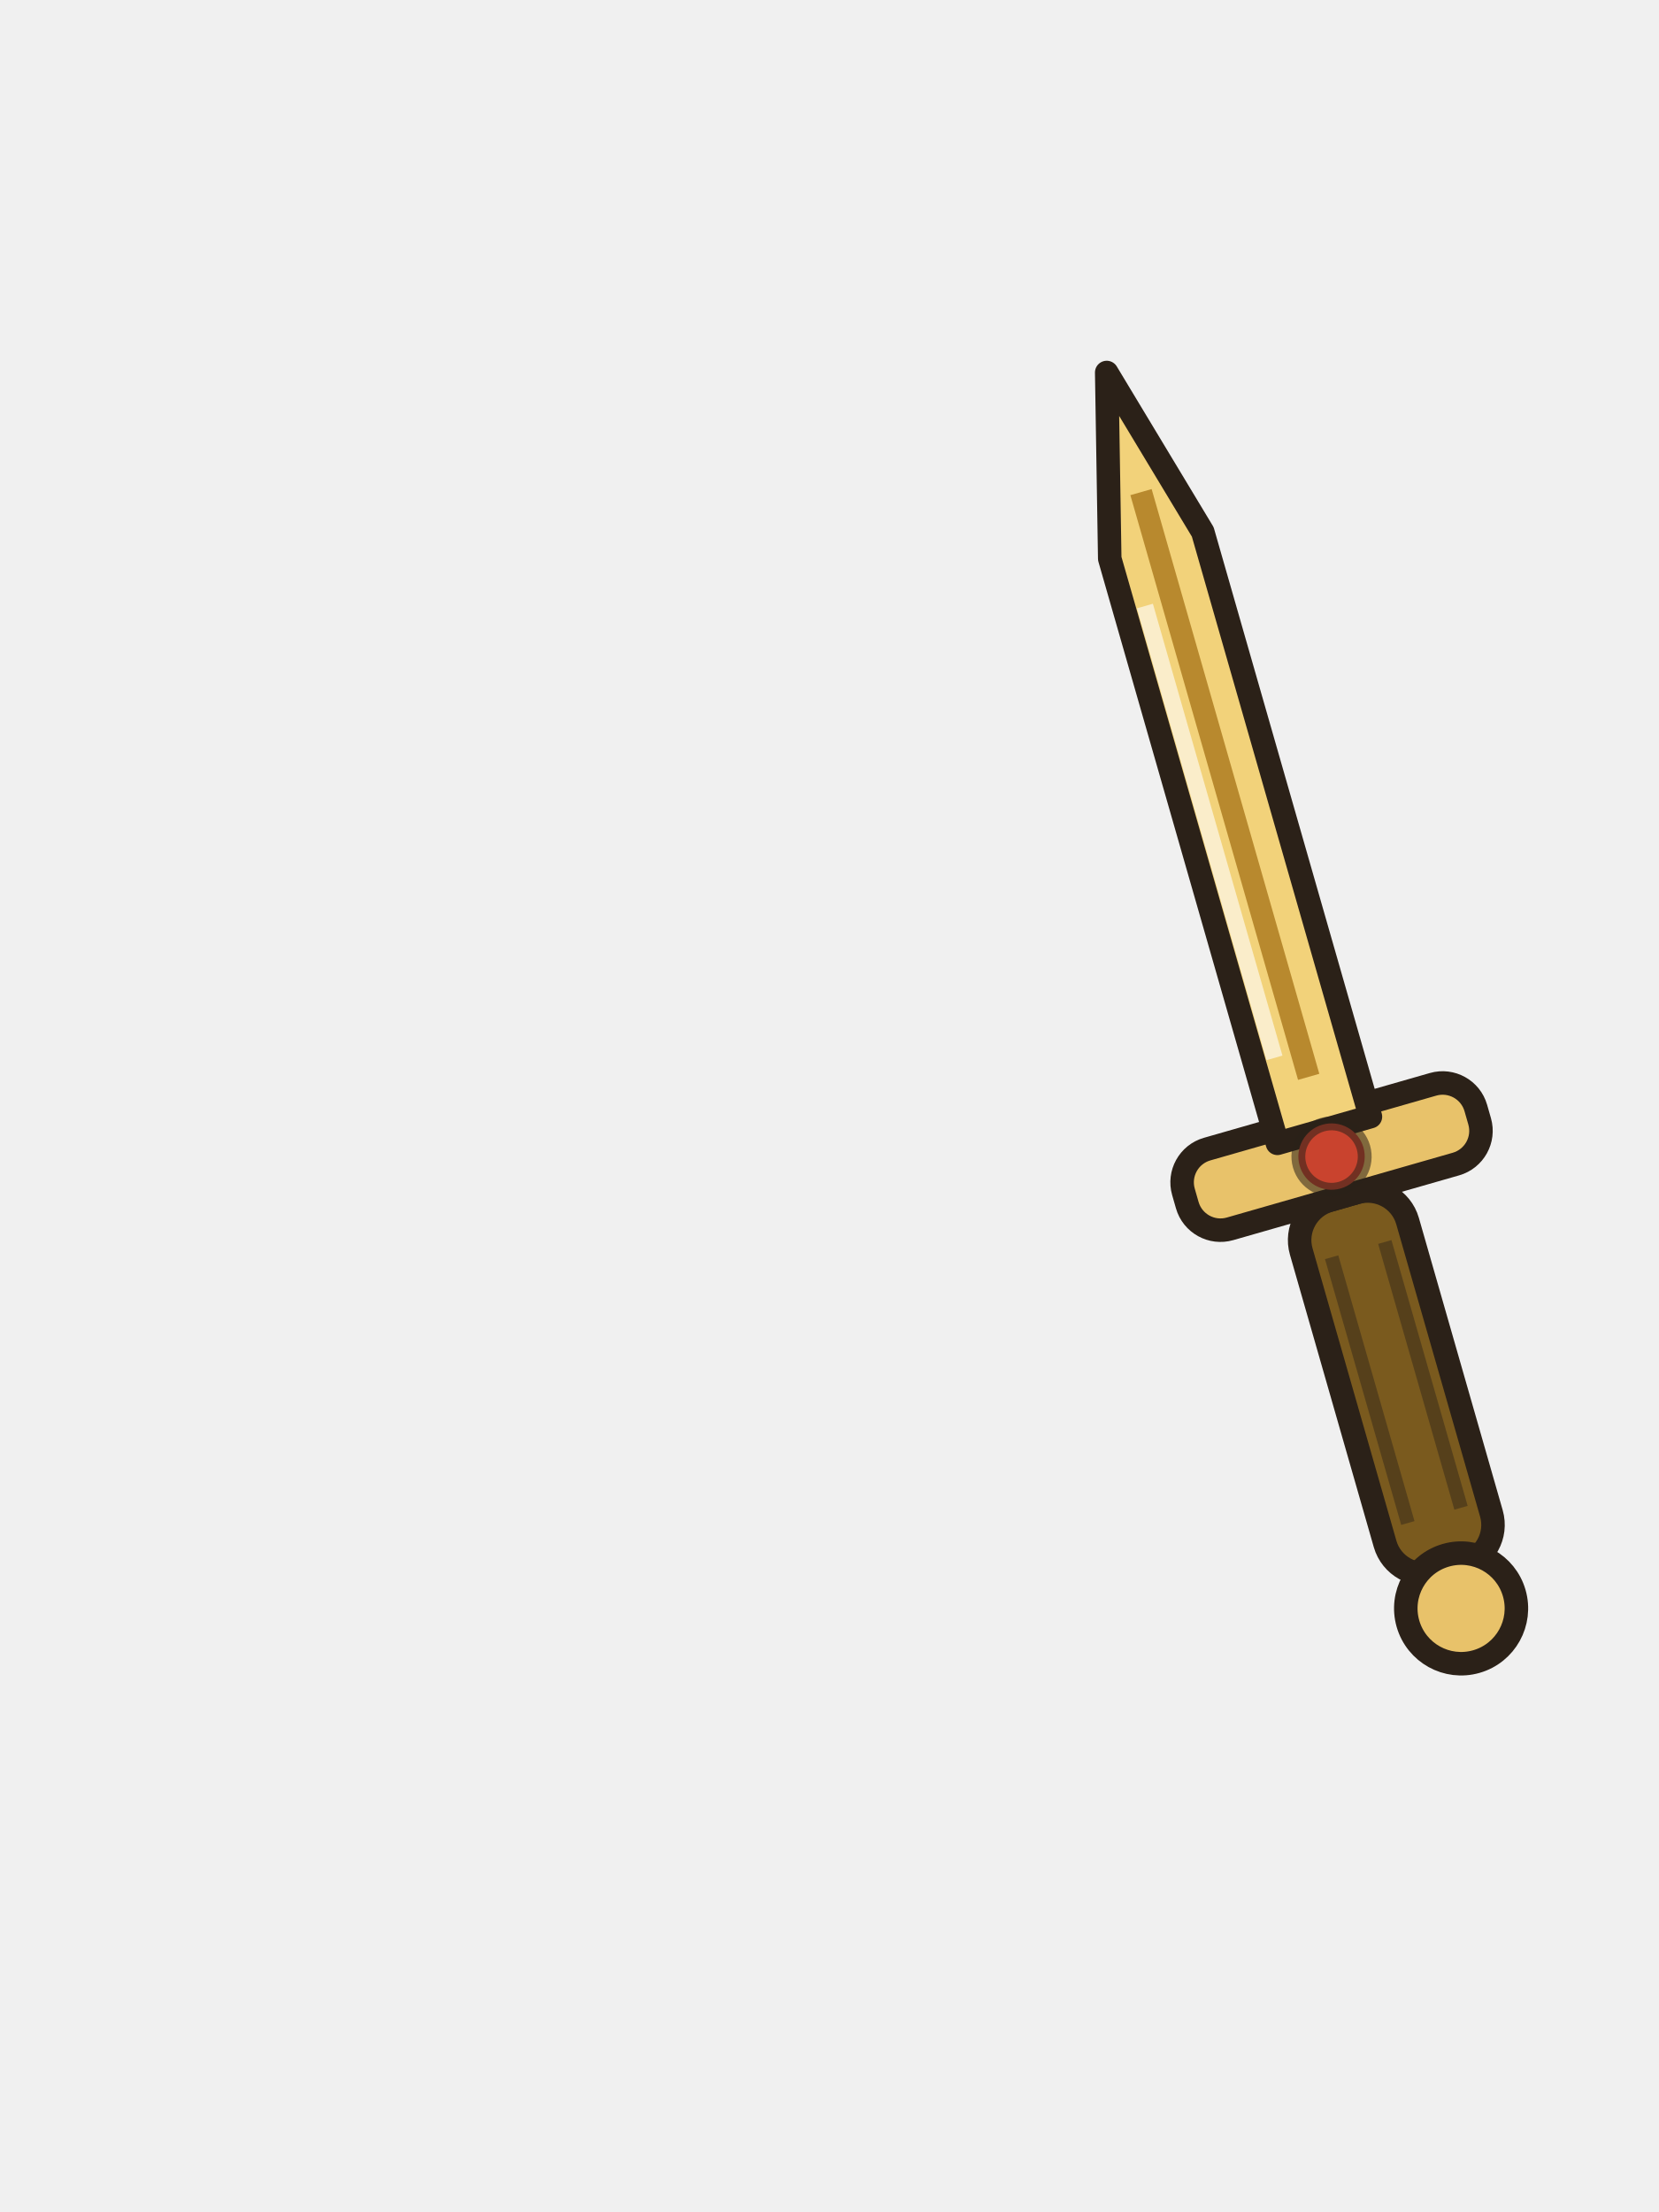
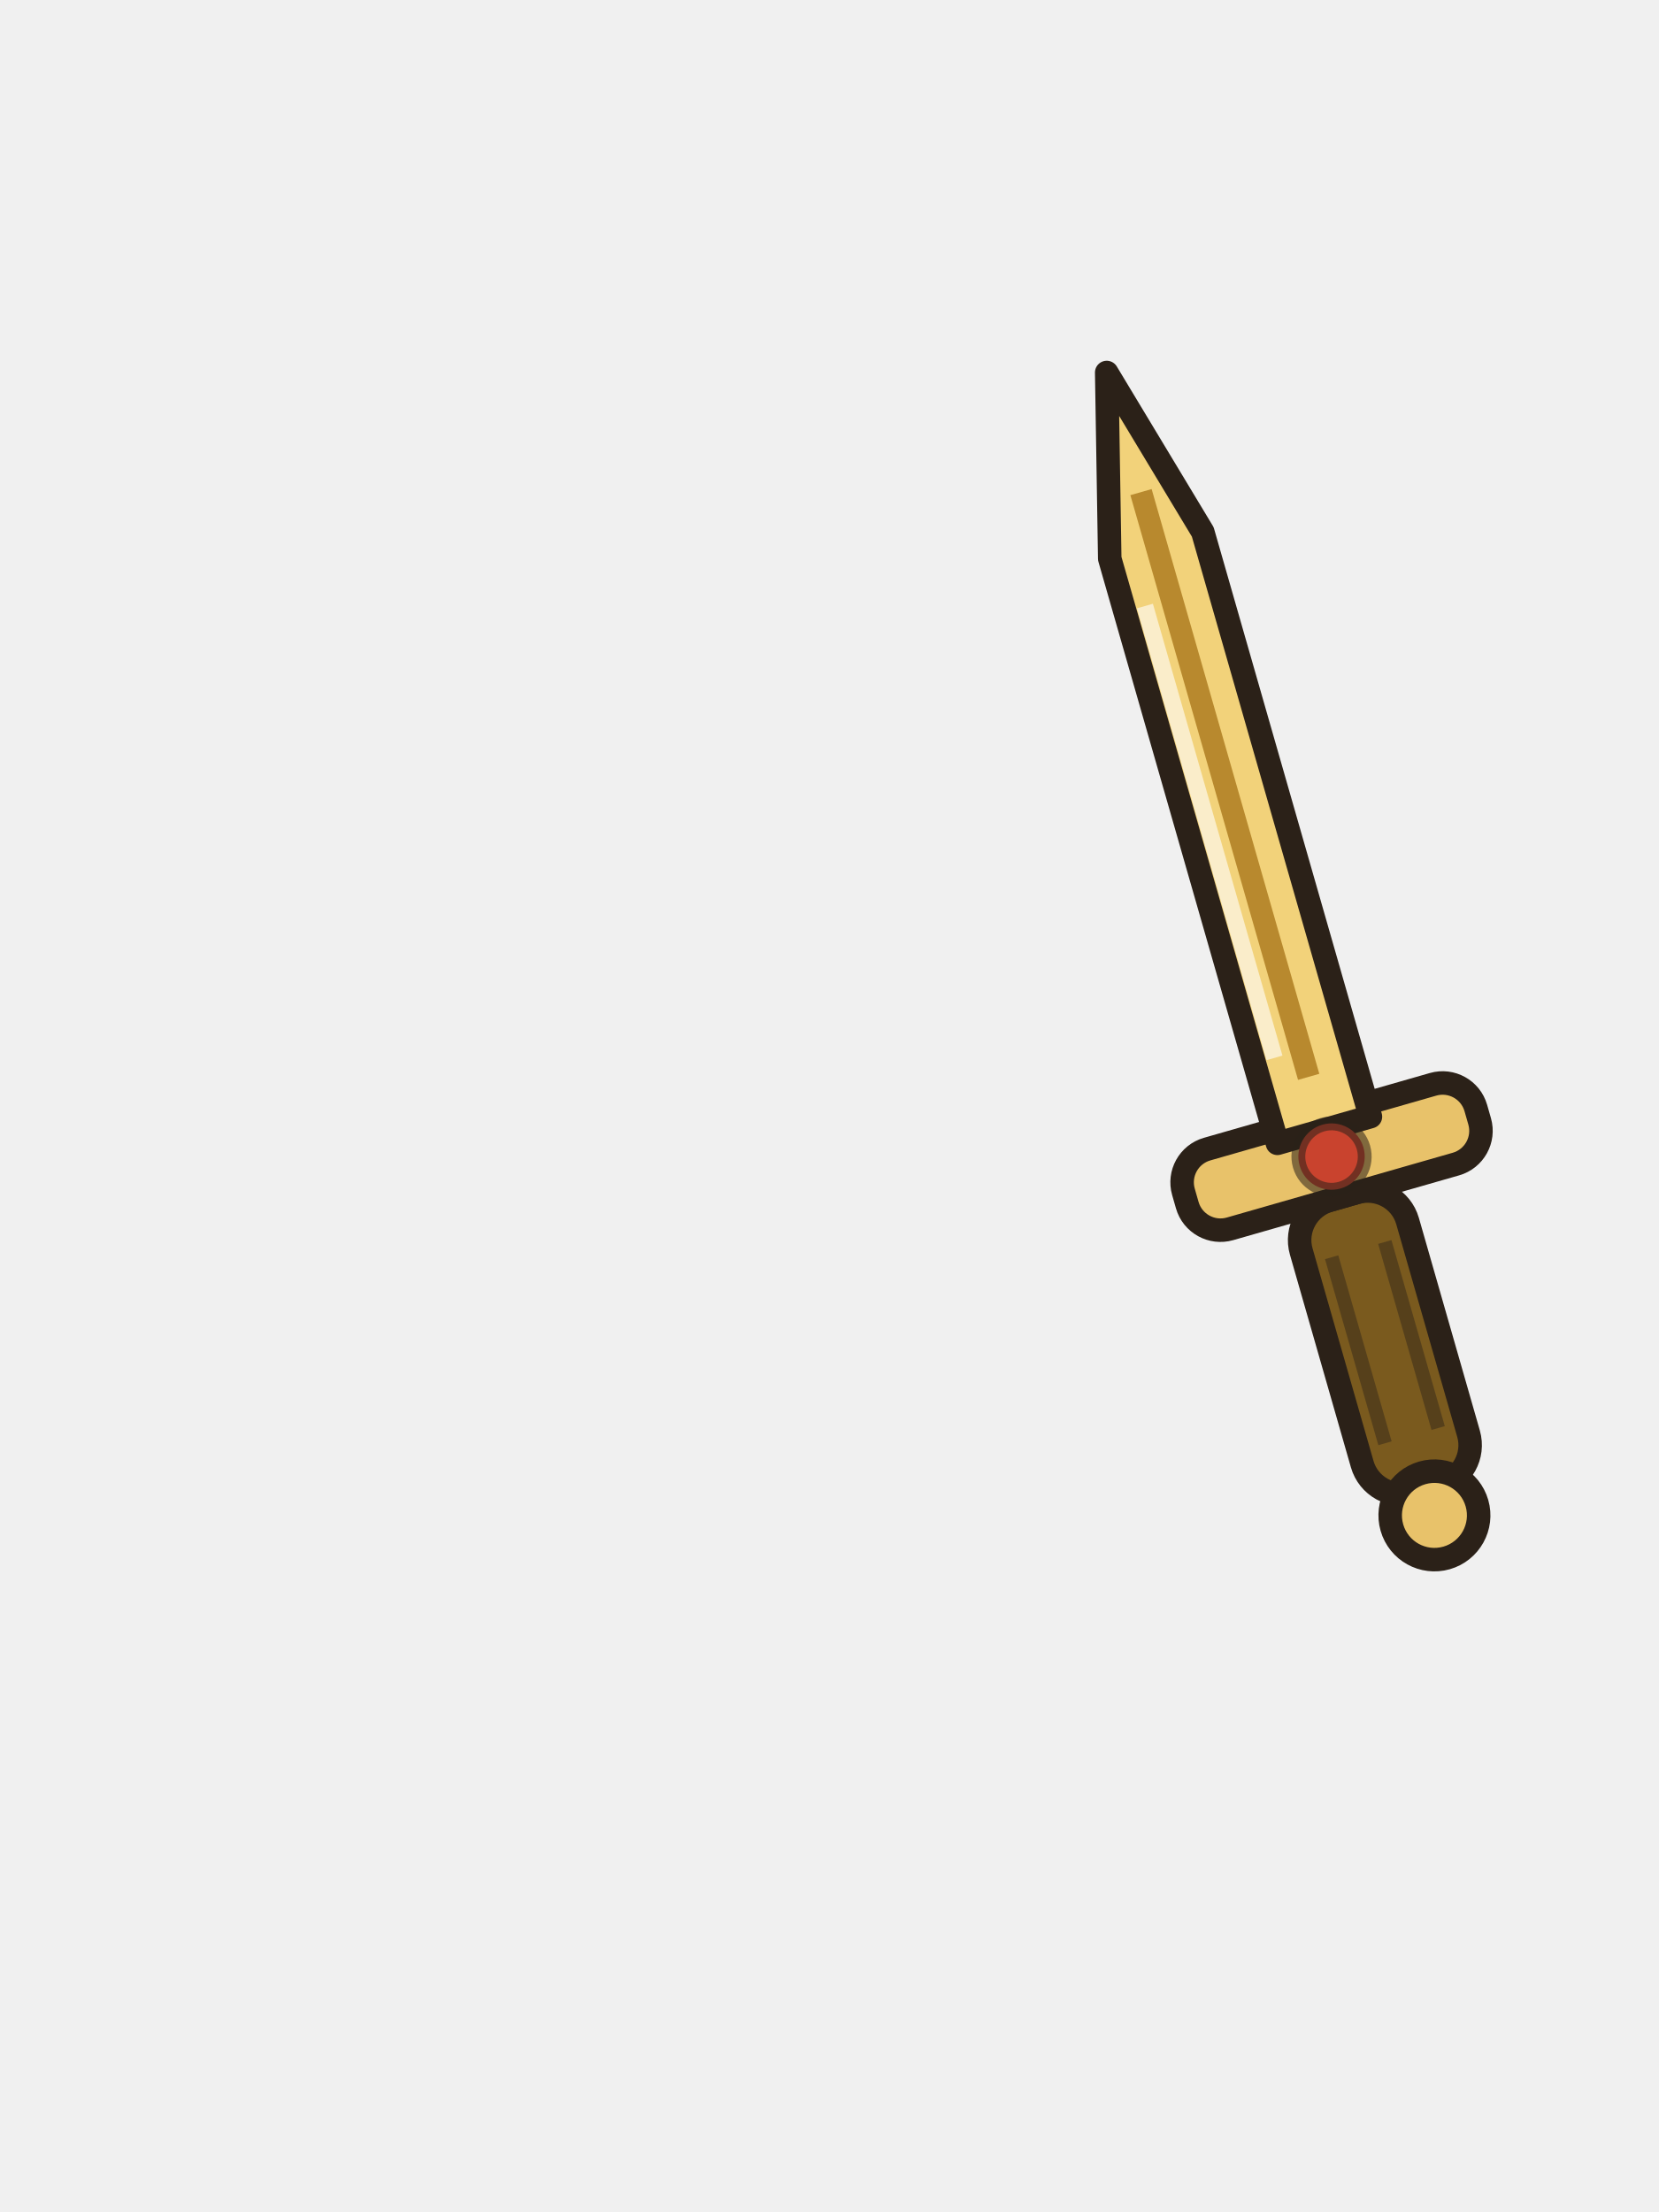
<svg xmlns="http://www.w3.org/2000/svg" width="120" height="160" viewBox="0 0 120 160">
  <g transform="rotate(-16 101 100)">
-     <rect x="97" y="86" width="8" height="28" rx="3" fill="#7a5a1e" stroke="#2b2118" stroke-width="1.7" stroke-linejoin="round" stroke-linecap="round" />
-     <path d="M99,90 v20 M103,90 v20" stroke="#2b2118" stroke-width="1" opacity=".45" />
-     <circle cx="101" cy="117" r="4" fill="#e8c26a" stroke="#2b2118" stroke-width="1.7" stroke-linejoin="round" stroke-linecap="round" />
+     <rect x="97" y="86" width="8" height="22" rx="3" fill="#7a5a1e" stroke="#2b2118" stroke-width="1.7" stroke-linejoin="round" stroke-linecap="round" />
+     <path d="M99,90 v14 M103,90 v14" stroke="#2b2118" stroke-width="1" opacity=".45" />
+     <circle cx="101" cy="110" r="3.2" fill="#e8c26a" stroke="#2b2118" stroke-width="1.7" stroke-linejoin="round" stroke-linecap="round" />
    <rect x="90" y="80" width="22" height="6" rx="2.5" fill="#e8c26a" stroke="#2b2118" stroke-width="1.7" stroke-linejoin="round" stroke-linecap="round" />
    <path d="M97.5,81 v-44 l3.5,-13 l3.5,13 v44z" fill="#f2d27a" stroke="#2b2118" stroke-width="1.7" stroke-linejoin="round" stroke-linecap="round" />
    <path d="M101,77 v-44" stroke="#b8892e" stroke-width="1.6" />
    <path d="M99,75 v-34" stroke="#fff" stroke-width="1.2" opacity=".6" />
    <circle cx="101" cy="83" r="2.4" fill="#c9432e" stroke="#2b2118" stroke-width="1" stroke-opacity=".55" stroke-linejoin="round" stroke-linecap="round" />
  </g>
</svg>
